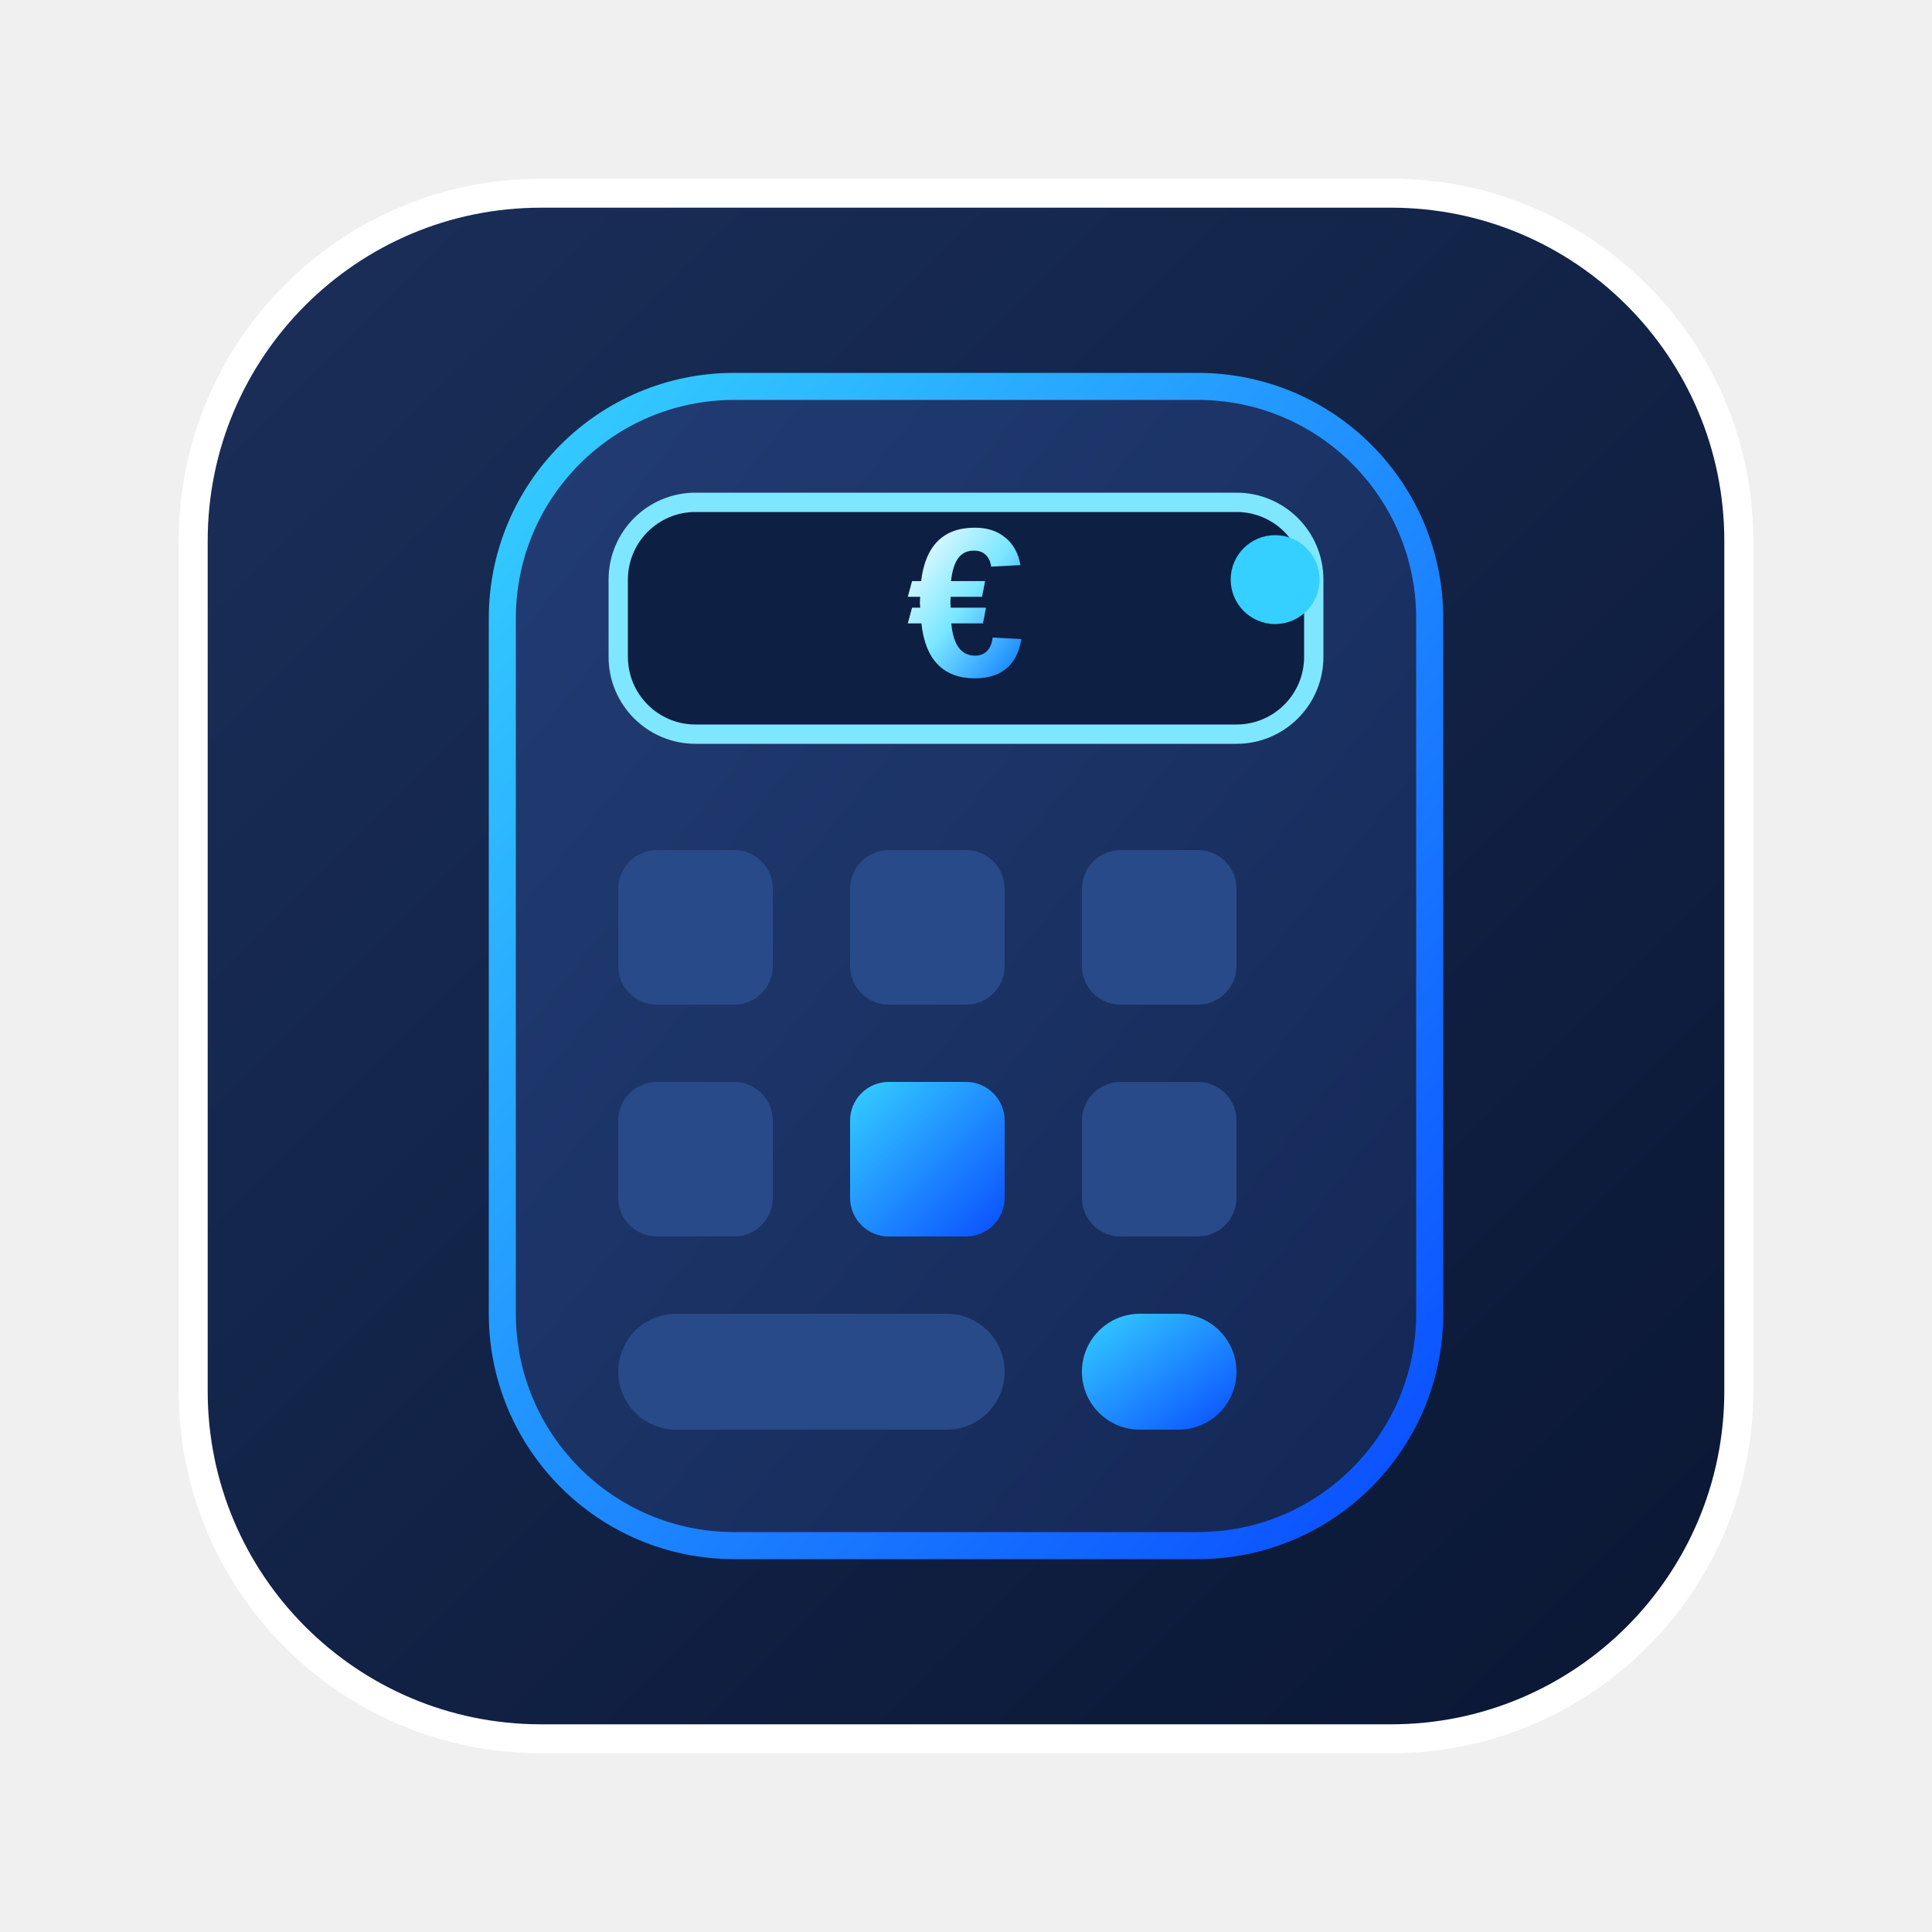
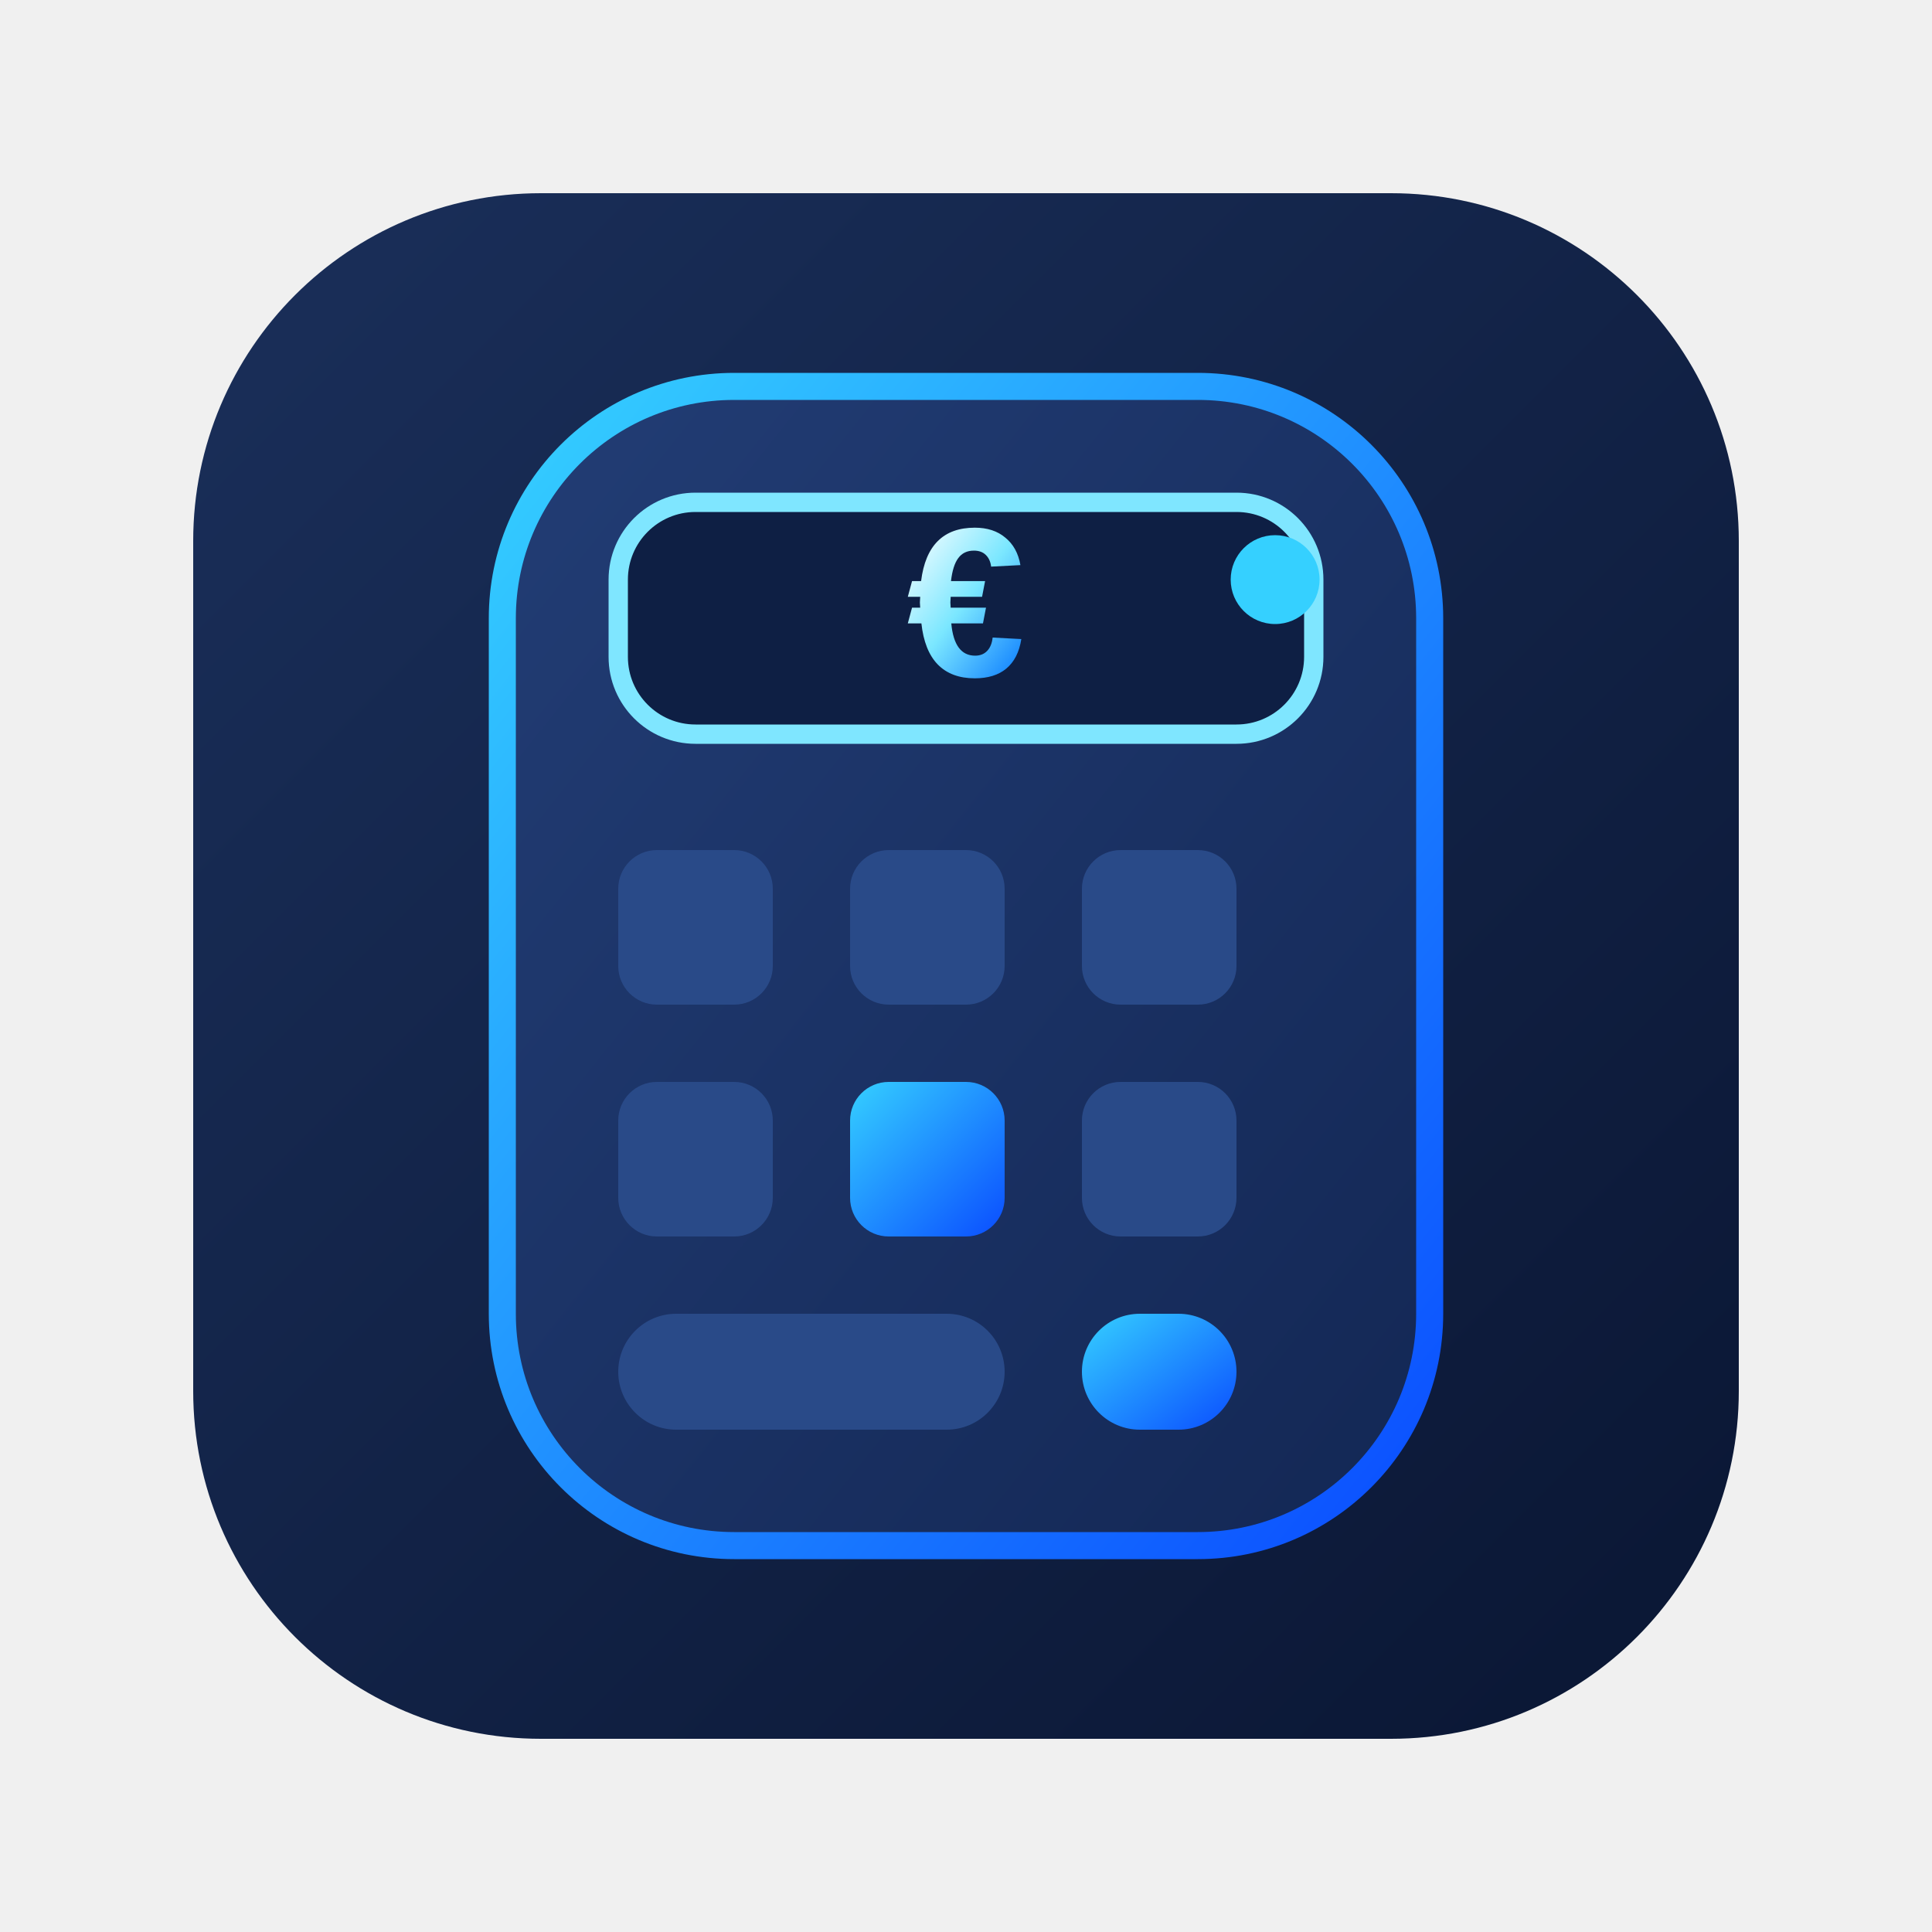
<svg xmlns="http://www.w3.org/2000/svg" width="100" height="100" viewBox="0 0 100 100">
  <defs>
    <linearGradient id="panelGrad" x1="0%" y1="0%" x2="100%" y2="100%">
      <stop offset="0%" stop-color="#1A2F5A" />
      <stop offset="100%" stop-color="#0A1633" />
    </linearGradient>
    <linearGradient id="calcGrad" x1="0%" y1="0%" x2="100%" y2="100%">
      <stop offset="0%" stop-color="#223D75" />
      <stop offset="100%" stop-color="#132754" />
    </linearGradient>
    <linearGradient id="accentGrad" x1="0%" y1="0%" x2="100%" y2="100%">
      <stop offset="0%" stop-color="#35D0FF" />
      <stop offset="100%" stop-color="#0A4DFF" />
    </linearGradient>
    <linearGradient id="euroGrad" x1="0%" y1="0%" x2="100%" y2="100%">
      <stop offset="0%" stop-color="#FFFFFF" />
      <stop offset="50%" stop-color="#7BE7FF" />
      <stop offset="100%" stop-color="#0A7BFF" />
    </linearGradient>
  </defs>
-   <rect x="10" y="10" width="80" height="80" rx="18" fill="url(#panelGrad)" stroke="#FFFFFF" stroke-width="1.5" />
+   <rect x="10" y="10" width="80" height="80" rx="18" fill="url(#panelGrad)" />
  <rect x="26" y="20" width="48" height="60" rx="12" fill="url(#calcGrad)" stroke="url(#accentGrad)" stroke-width="1.4" />
  <rect x="32" y="26" width="36" height="12" rx="4" fill="#0E1F44" stroke="#7FE6FF" stroke-width="1" />
  <text x="50" y="35" font-size="11" text-anchor="middle" fill="url(#euroGrad)" font-family="Arial" font-weight="bold">€</text>
  <rect x="32" y="44" width="8" height="8" rx="2" fill="#294A88" />
  <rect x="44" y="44" width="8" height="8" rx="2" fill="#294A88" />
  <rect x="56" y="44" width="8" height="8" rx="2" fill="#294A88" />
  <rect x="32" y="56" width="8" height="8" rx="2" fill="#294A88" />
  <rect x="44" y="56" width="8" height="8" rx="2" fill="url(#accentGrad)" />
  <rect x="56" y="56" width="8" height="8" rx="2" fill="#294A88" />
  <rect x="32" y="68" width="20" height="6" rx="3" fill="#294A88" />
  <rect x="56" y="68" width="8" height="6" rx="3" fill="url(#accentGrad)" />
  <circle cx="66" cy="30" r="2.3" fill="#35D0FF" />
</svg>
